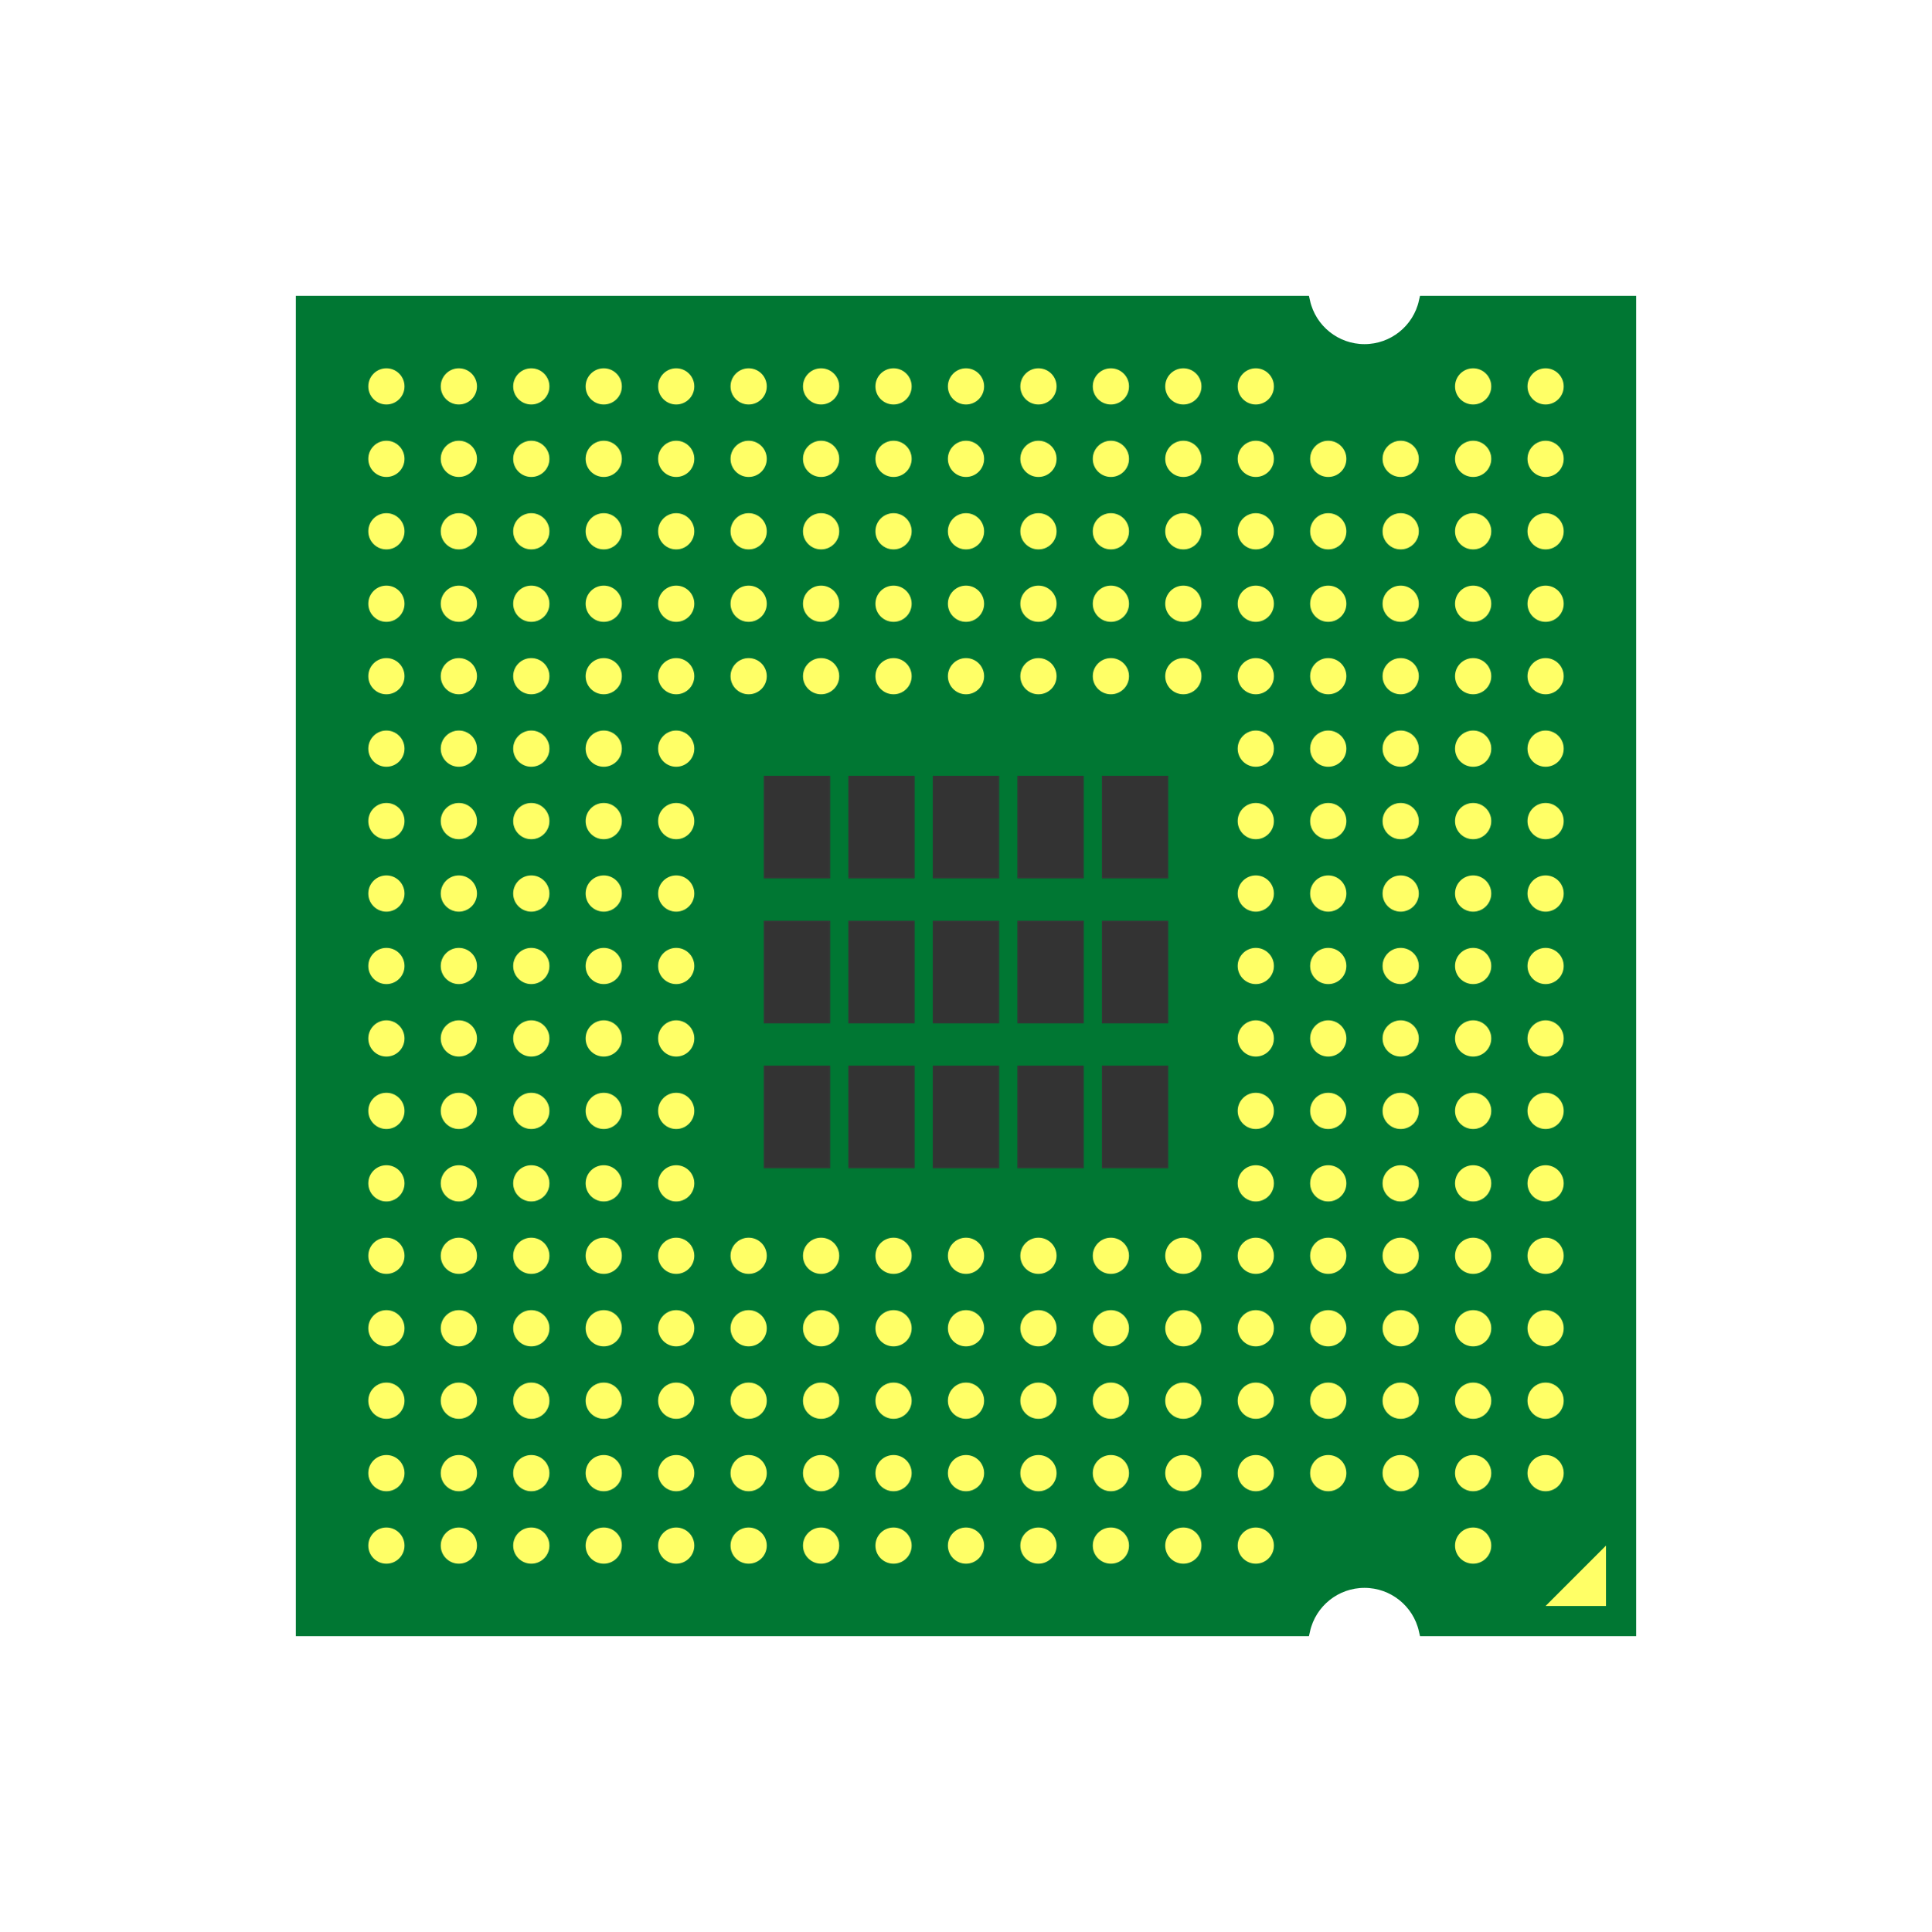
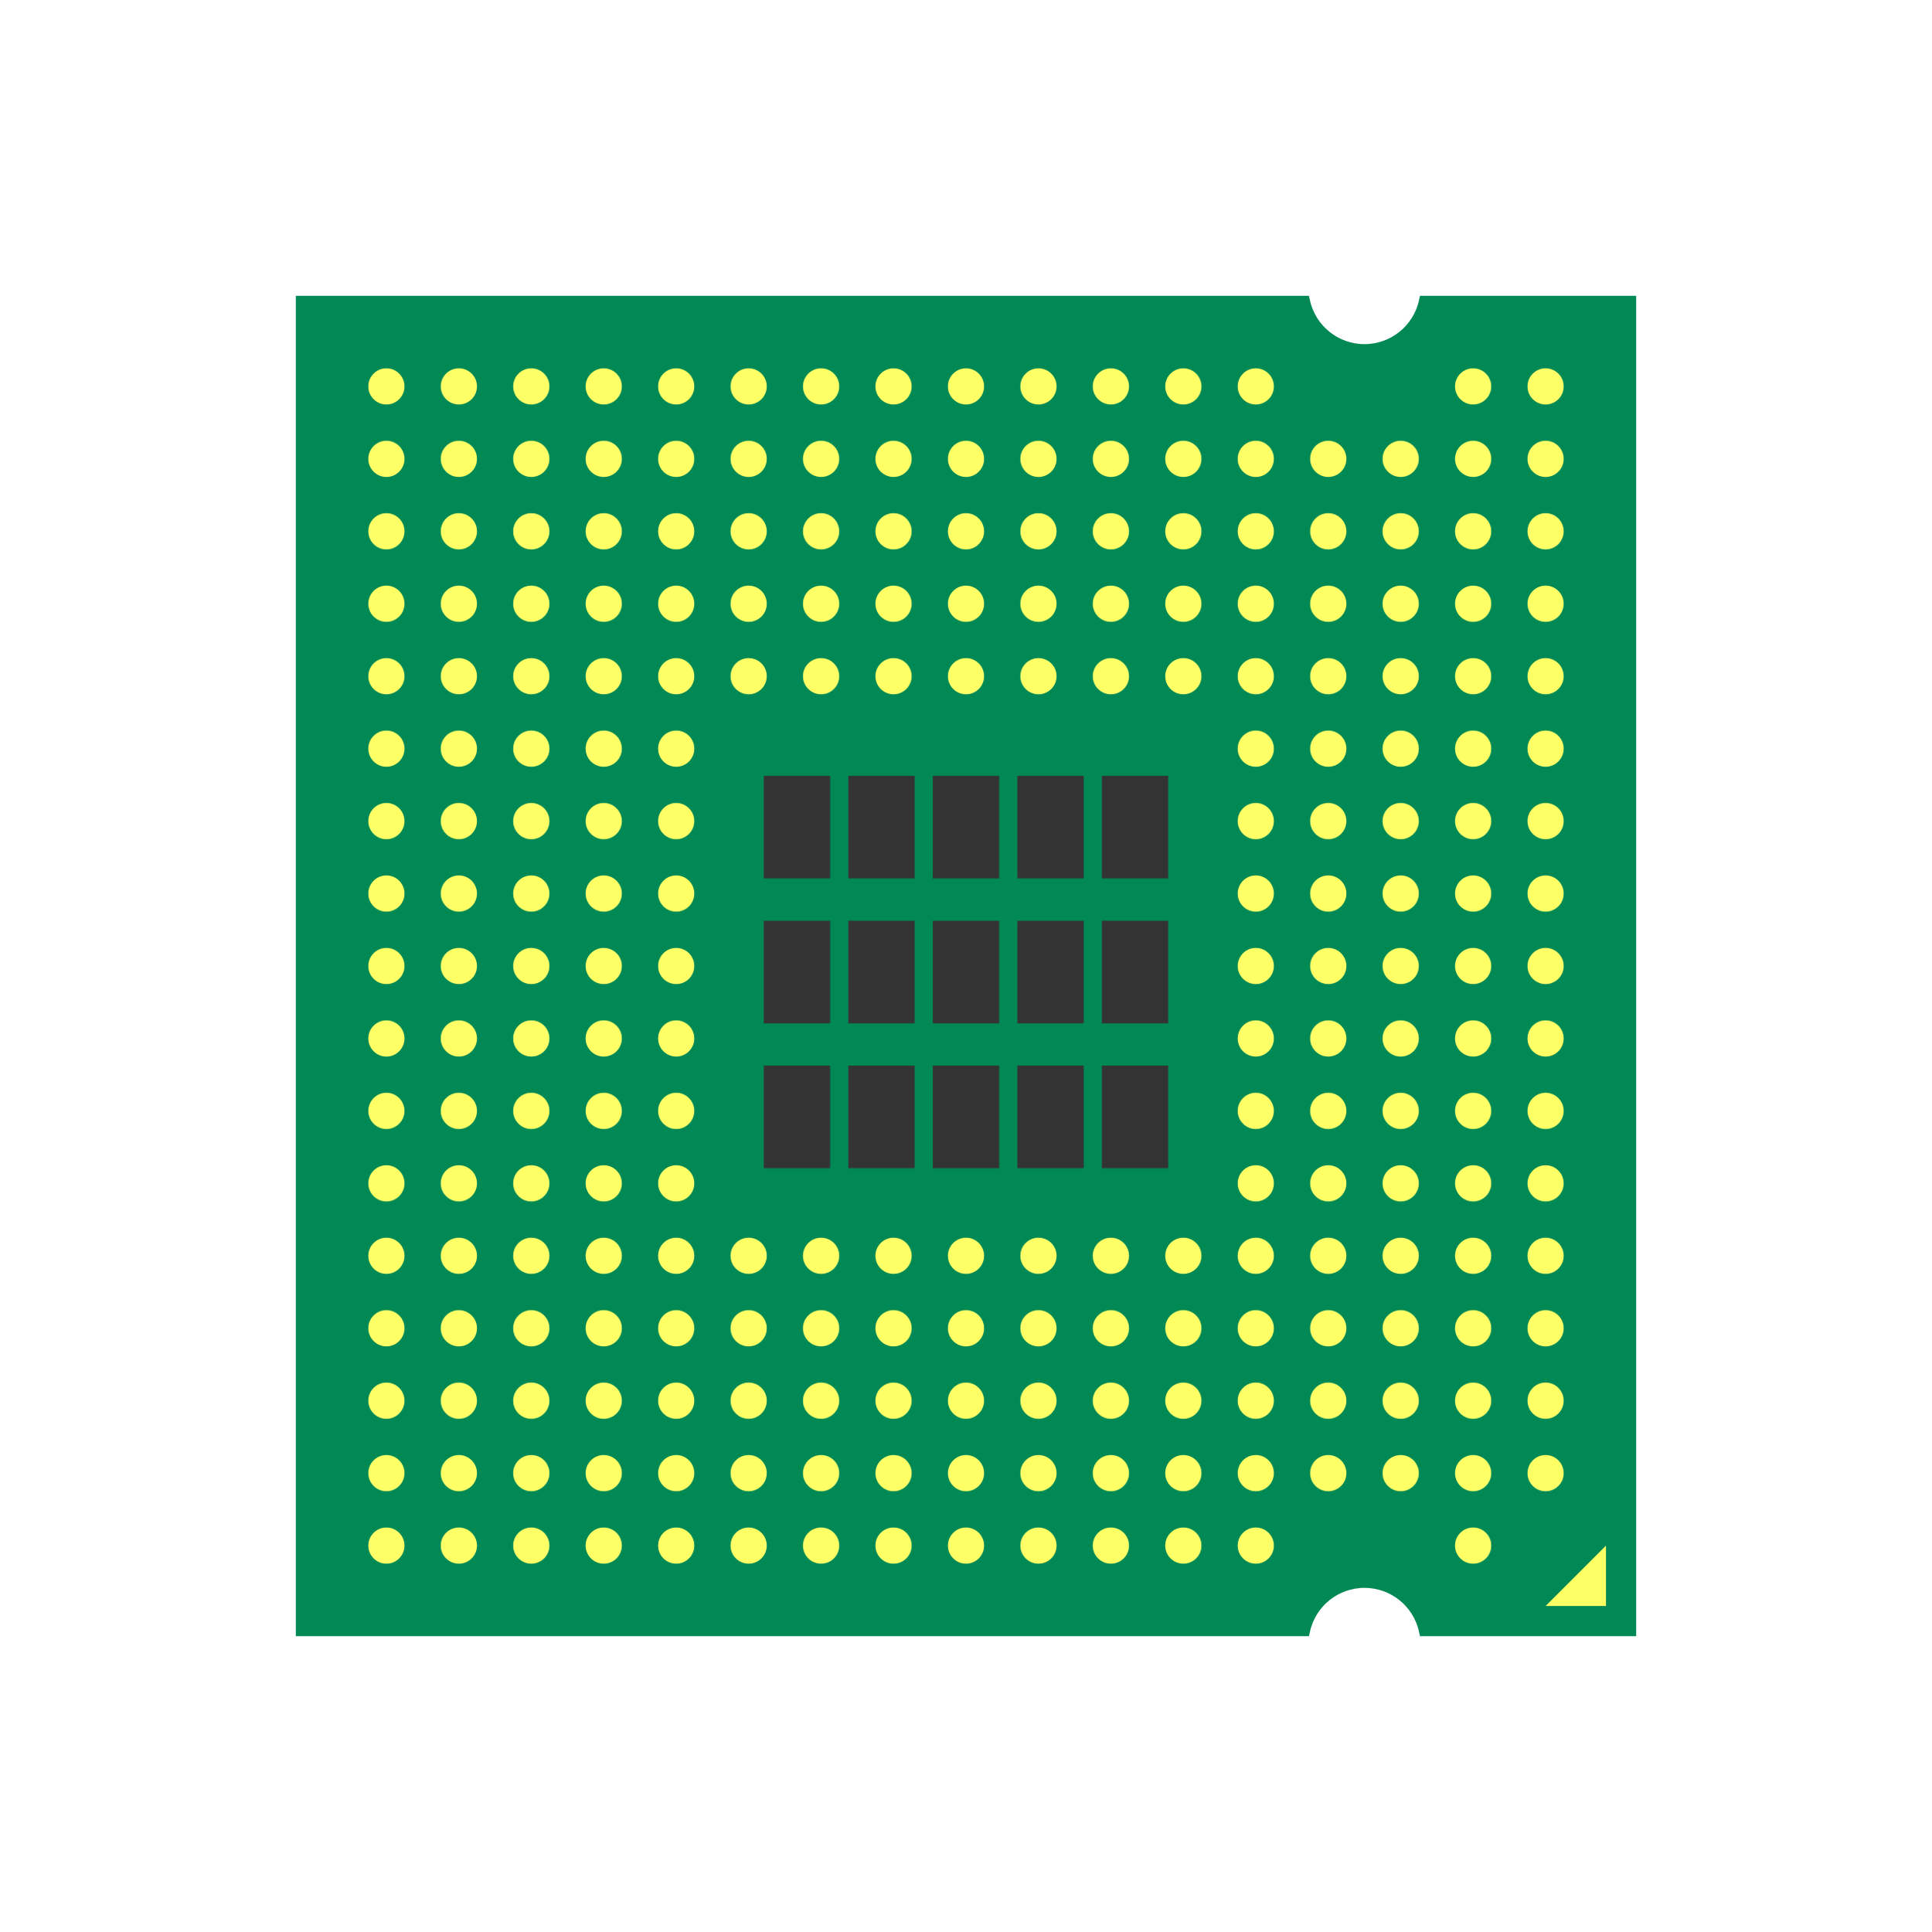
<svg xmlns="http://www.w3.org/2000/svg" viewBox="0 0 320 320">
  <rect x="0" y="0" width="100%" height="100%" fill="#fff" />
-   <path d="M 50,50 L 216,50 A 10.25,10.25,0,0,0,236,50 L 270,50 L 270,270 L 236,270 A 10.25,10.25,0,0,0,216,270 L 50,270 Z" fill="#073" stroke="#073" stroke-width="2" />
+   <path d="M 50,50 L 216,50 A 10.25,10.25,0,0,0,236,50 L 270,50 L 270,270 L 236,270 A 10.25,10.25,0,0,0,216,270 L 50,270 Z" fill="#085" stroke="#085" stroke-width="2" />
  <mask id="cachesimulator-masked-pinhead-regions">
    <rect x="0" y="0" width="100%" height="100%" fill="#fff" />
    <rect x="214" y="50" width="24" height="20" fill="#000" />
    <rect x="214" y="250" width="24" height="20" fill="#000" />
    <rect x="250" y="250" width="20" height="20" fill="#000" />
  </mask>
  <pattern id="cachesimulator-pinhead-pattern" x="0" y="0" width="12" height="12" patternUnits="userSpaceOnUse">
    <circle cx="4" cy="4" r="3" fill="#ff6" />
  </pattern>
  <rect fill="url(#cachesimulator-pinhead-pattern)" x="58" y="58" width="204" height="204" mask="url(#cachesimulator-masked-pinhead-regions)" />
-   <rect x="118" y="118" width="84" height="84" fill="#073" />
+   <rect x="118" y="118" width="84" height="84" fill="#085" />
  <pattern id="cachesimulator-microchip-pattern" x="0" y="3" width="14" height="24" patternUnits="userSpaceOnUse">
    <rect x="1" y="6" width="10" height="16" fill="#333" stroke="#333" stroke-width="1" />
  </pattern>
  <rect fill="url(#cachesimulator-microchip-pattern)" x="124" y="124" width="72" height="72" />
  <polygon points="266,266 256,266 266,256" fill="#ff6" />
</svg>
